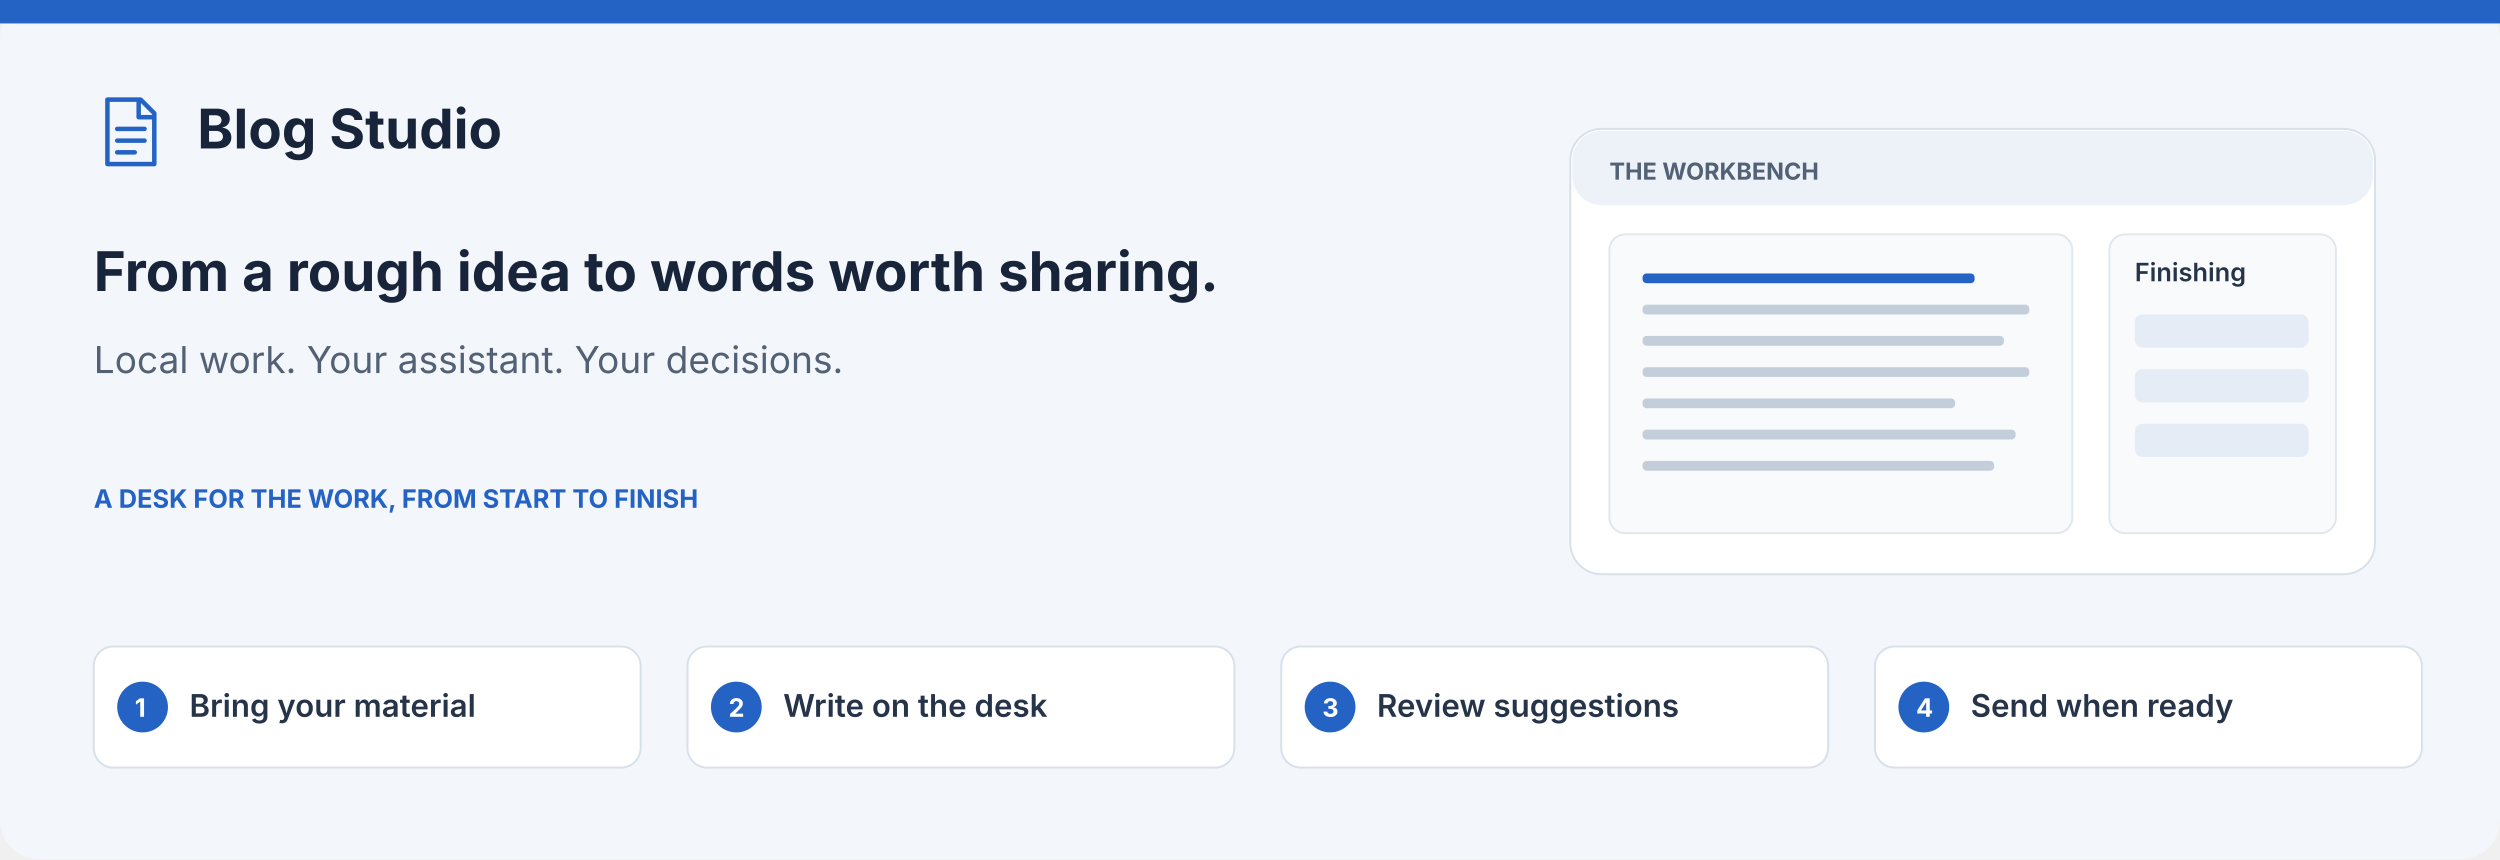
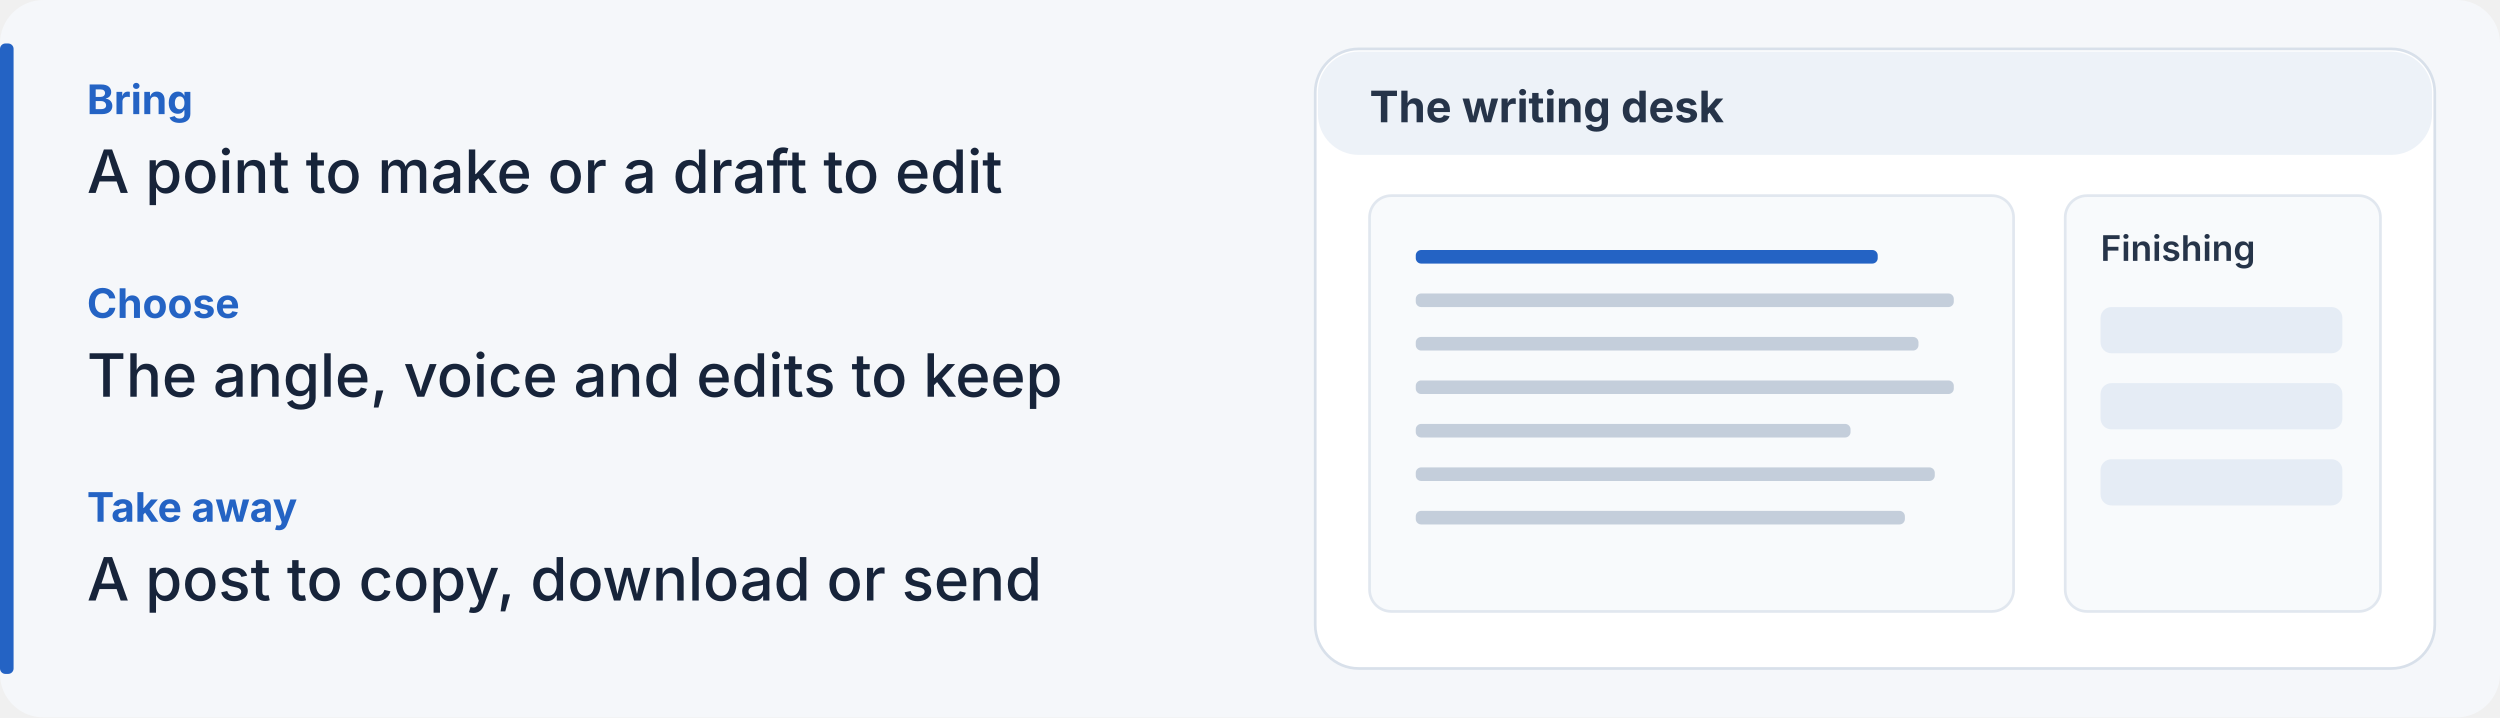
- <svg xmlns="http://www.w3.org/2000/svg" width="1280" height="440" viewBox="0 0 1280 440" role="img" aria-labelledby="title desc">
+ <svg xmlns="http://www.w3.org/2000/svg" width="920" height="264" viewBox="0 0 920 264" role="img" aria-labelledby="title desc">
  <g font-family="-apple-system, BlinkMacSystemFont, Segoe UI, sans-serif">
-     <rect x="0" y="0" width="1280" height="440" rx="20" fill="#f3f6fa" stroke="none" />
-     <rect x="0" y="0" width="1280" height="12" rx="0" fill="#2463c4" stroke="none" />
-     <g transform="translate(48 49)" fill="none" stroke="#2463c4" stroke-width="2.3" stroke-linecap="round" stroke-linejoin="round">
-       <path d="M7 2h17l7 7v26H7z M23 2v9h8 M12 17h14 M12 23h14 M12 29h9" />
+     <rect x="0" y="0" width="920" height="264" rx="16" fill="#f5f7fa" stroke="none" />
+     <rect x="0" y="16" width="5" height="232" rx="2" fill="#2463c4" stroke="none" />
+     <text x="32" y="42" font-size="15" fill="#2463c4" font-weight="700">Bring</text>
+     <text x="32" y="71" font-size="22" fill="#17243a" font-weight="550">A point to make or a draft to edit</text>
+     <text x="32" y="117" font-size="15" fill="#2463c4" font-weight="700">Choose</text>
+     <text x="32" y="146" font-size="22" fill="#17243a" font-weight="550">The angle, voice and edits to keep</text>
+     <text x="32" y="192" font-size="15" fill="#2463c4" font-weight="700">Take away</text>
+     <text x="32" y="221" font-size="22" fill="#17243a" font-weight="550">A post to copy, download or send</text>
+     <g transform="translate(-320 -48)">
+       <rect x="804" y="66" width="412" height="228" rx="16" fill="#ffffff" stroke="#d8e0ea" />
+       <rect x="805" y="67" width="410" height="38" rx="15" fill="#edf2f8" stroke="none" />
+       <text x="824" y="93" font-size="16" fill="#263449" font-weight="650">The writing desk</text>
+       <rect x="824" y="120" width="237" height="153" rx="8" fill="#f8fafc" stroke="#e1e7ef" />
+       <rect x="1080" y="120" width="116" height="153" rx="8" fill="#f8fafc" stroke="#e1e7ef" />
+       <text x="1093" y="144" font-size="13" fill="#263449" font-weight="600">Finishing</text>
+       <rect x="841" y="140" width="170" height="5" rx="2" fill="#2463c4" stroke="none" />
+       <rect x="841" y="156" width="198" height="5" rx="2" fill="#c4cedb" stroke="none" />
+       <rect x="841" y="172" width="185" height="5" rx="2" fill="#c4cedb" stroke="none" />
+       <rect x="841" y="188" width="198" height="5" rx="2" fill="#c4cedb" stroke="none" />
+       <rect x="841" y="204" width="160" height="5" rx="2" fill="#c4cedb" stroke="none" />
+       <rect x="841" y="220" width="191" height="5" rx="2" fill="#c4cedb" stroke="none" />
+       <rect x="841" y="236" width="180" height="5" rx="2" fill="#c4cedb" stroke="none" />
+       <rect x="1093" y="161" width="89" height="17" rx="4" fill="#e5ecf5" stroke="none" />
+       <rect x="1093" y="189" width="89" height="17" rx="4" fill="#e5ecf5" stroke="none" />
+       <rect x="1093" y="217" width="89" height="17" rx="4" fill="#e5ecf5" stroke="none" />
    </g>
-     <text x="101" y="76" font-size="28" fill="#17243a" font-weight="700">Blog Studio</text>
-     <text x="48" y="149" font-size="28" fill="#17243a" font-weight="650">From a rough idea to words worth sharing.</text>
-     <text x="48" y="191" font-size="19" fill="#526176" font-weight="400">Local work. Your assistant. Your decisions.</text>
-     <text x="48" y="260" font-size="13" fill="#2463c4" font-weight="650">A DESK FOR THE WORK, FROM START TO FINISH</text>
-     <rect x="804" y="66" width="412" height="228" rx="16" fill="#ffffff" stroke="#d8e0ea" />
-     <rect x="805" y="67" width="410" height="38" rx="15" fill="#edf2f8" stroke="none" />
-     <text x="824" y="92" font-size="12" fill="#526176" font-weight="650">THE WORKBENCH</text>
-     <rect x="824" y="120" width="237" height="153" rx="8" fill="#f8fafc" stroke="#e1e7ef" />
-     <rect x="1080" y="120" width="116" height="153" rx="8" fill="#f8fafc" stroke="#e1e7ef" />
-     <text x="1093" y="144" font-size="13" fill="#263449" font-weight="600">Finishing</text>
-     <rect x="841" y="140" width="170" height="5" rx="2" fill="#2463c4" stroke="none" />
-     <rect x="841" y="156" width="198" height="5" rx="2" fill="#c4cedb" stroke="none" />
-     <rect x="841" y="172" width="185" height="5" rx="2" fill="#c4cedb" stroke="none" />
-     <rect x="841" y="188" width="198" height="5" rx="2" fill="#c4cedb" stroke="none" />
-     <rect x="841" y="204" width="160" height="5" rx="2" fill="#c4cedb" stroke="none" />
-     <rect x="841" y="220" width="191" height="5" rx="2" fill="#c4cedb" stroke="none" />
-     <rect x="841" y="236" width="180" height="5" rx="2" fill="#c4cedb" stroke="none" />
-     <rect x="1093" y="161" width="89" height="17" rx="4" fill="#e5ecf5" stroke="none" />
-     <rect x="1093" y="189" width="89" height="17" rx="4" fill="#e5ecf5" stroke="none" />
-     <rect x="1093" y="217" width="89" height="17" rx="4" fill="#e5ecf5" stroke="none" />
-     <rect x="48" y="331" width="280" height="62" rx="10" fill="#ffffff" stroke="#d8e0ea" />
-     <circle cx="73" cy="362" r="13" fill="#2463c4" />
-     <text x="69" y="367" font-size="13" fill="#ffffff" font-weight="700">1</text>
-     <text x="97" y="367" font-size="16" fill="#263449" font-weight="600">Bring your material</text>
-     <rect x="352" y="331" width="280" height="62" rx="10" fill="#ffffff" stroke="#d8e0ea" />
-     <circle cx="377" cy="362" r="13" fill="#2463c4" />
-     <text x="373" y="367" font-size="13" fill="#ffffff" font-weight="700">2</text>
-     <text x="401" y="367" font-size="16" fill="#263449" font-weight="600">Write on the desk</text>
-     <rect x="656" y="331" width="280" height="62" rx="10" fill="#ffffff" stroke="#d8e0ea" />
-     <circle cx="681" cy="362" r="13" fill="#2463c4" />
-     <text x="677" y="367" font-size="13" fill="#ffffff" font-weight="700">3</text>
-     <text x="705" y="367" font-size="16" fill="#263449" font-weight="600">Review suggestions</text>
-     <rect x="960" y="331" width="280" height="62" rx="10" fill="#ffffff" stroke="#d8e0ea" />
-     <circle cx="985" cy="362" r="13" fill="#2463c4" />
-     <text x="981" y="367" font-size="13" fill="#ffffff" font-weight="700">4</text>
-     <text x="1009" y="367" font-size="16" fill="#263449" font-weight="600">Send when ready</text>
  </g>
</svg>
